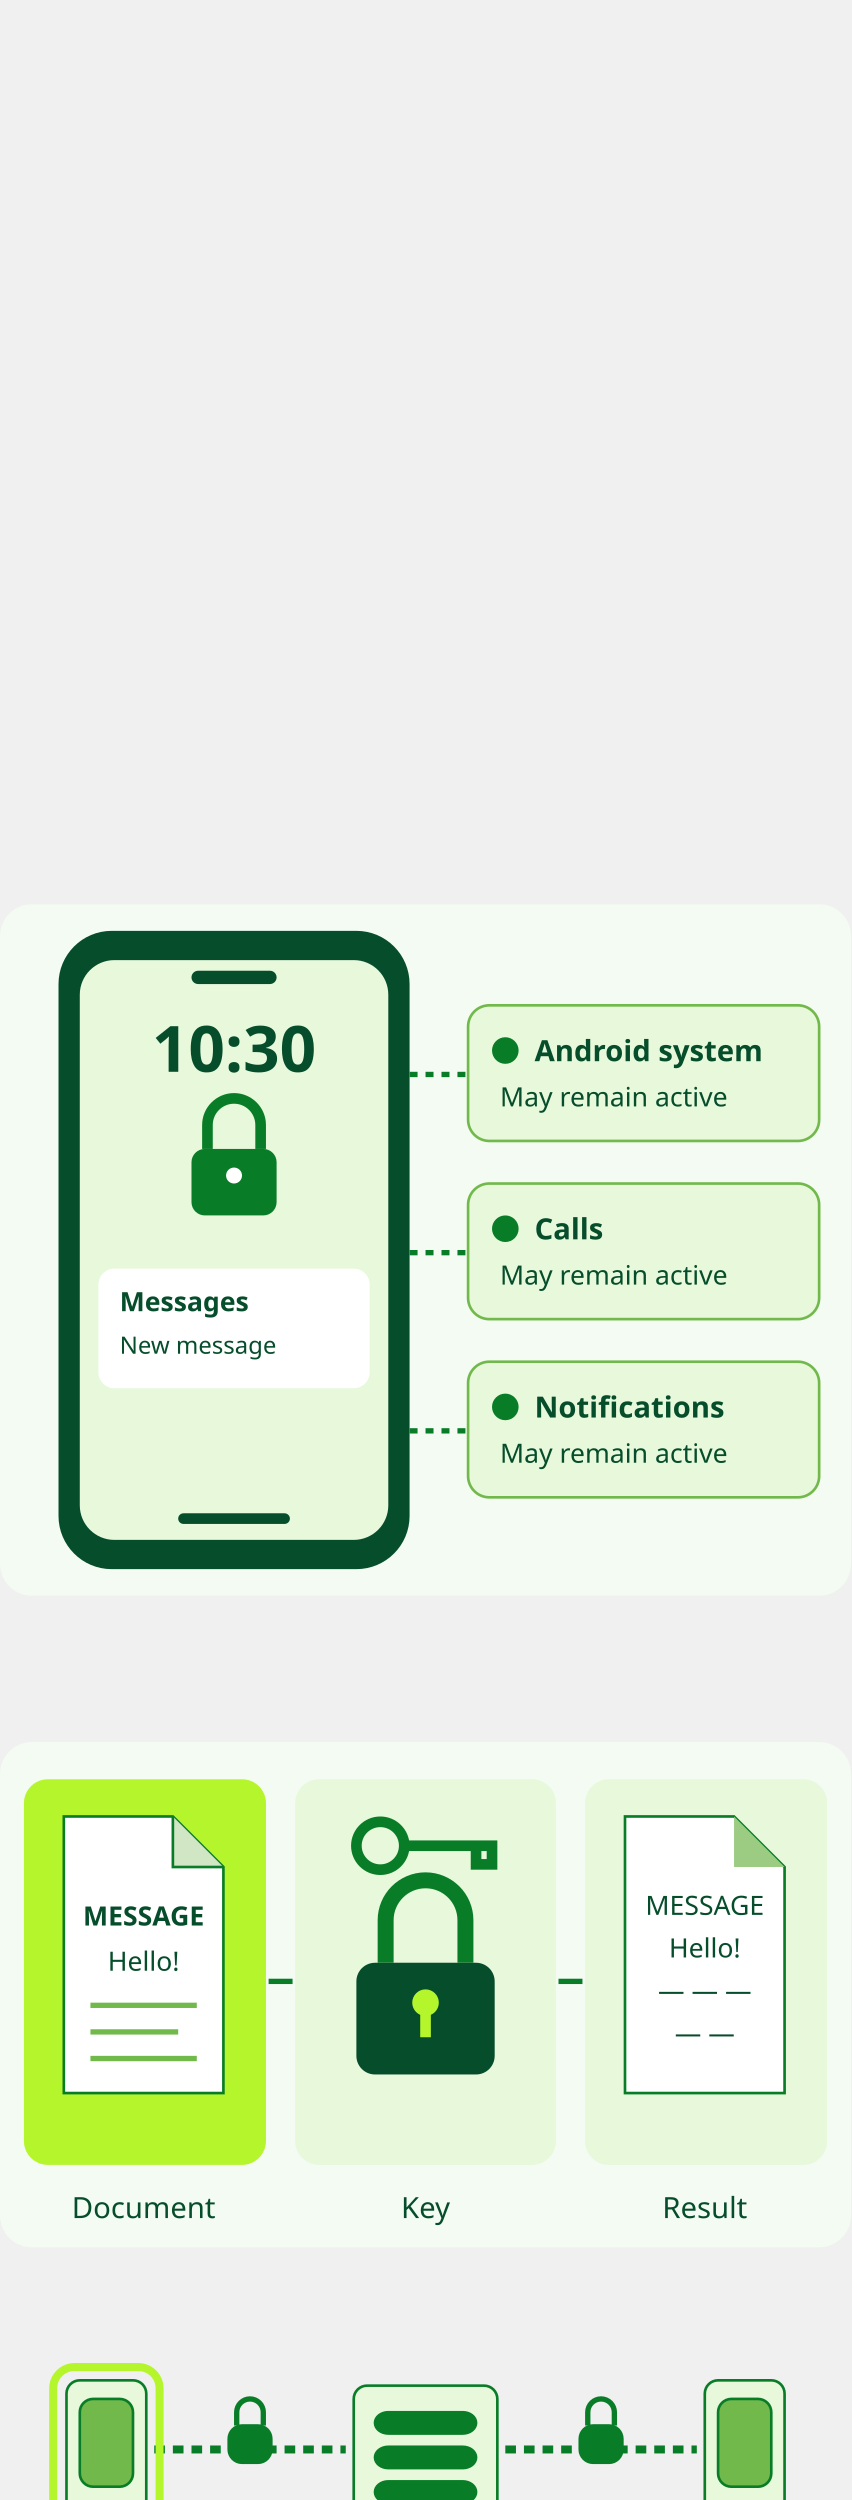
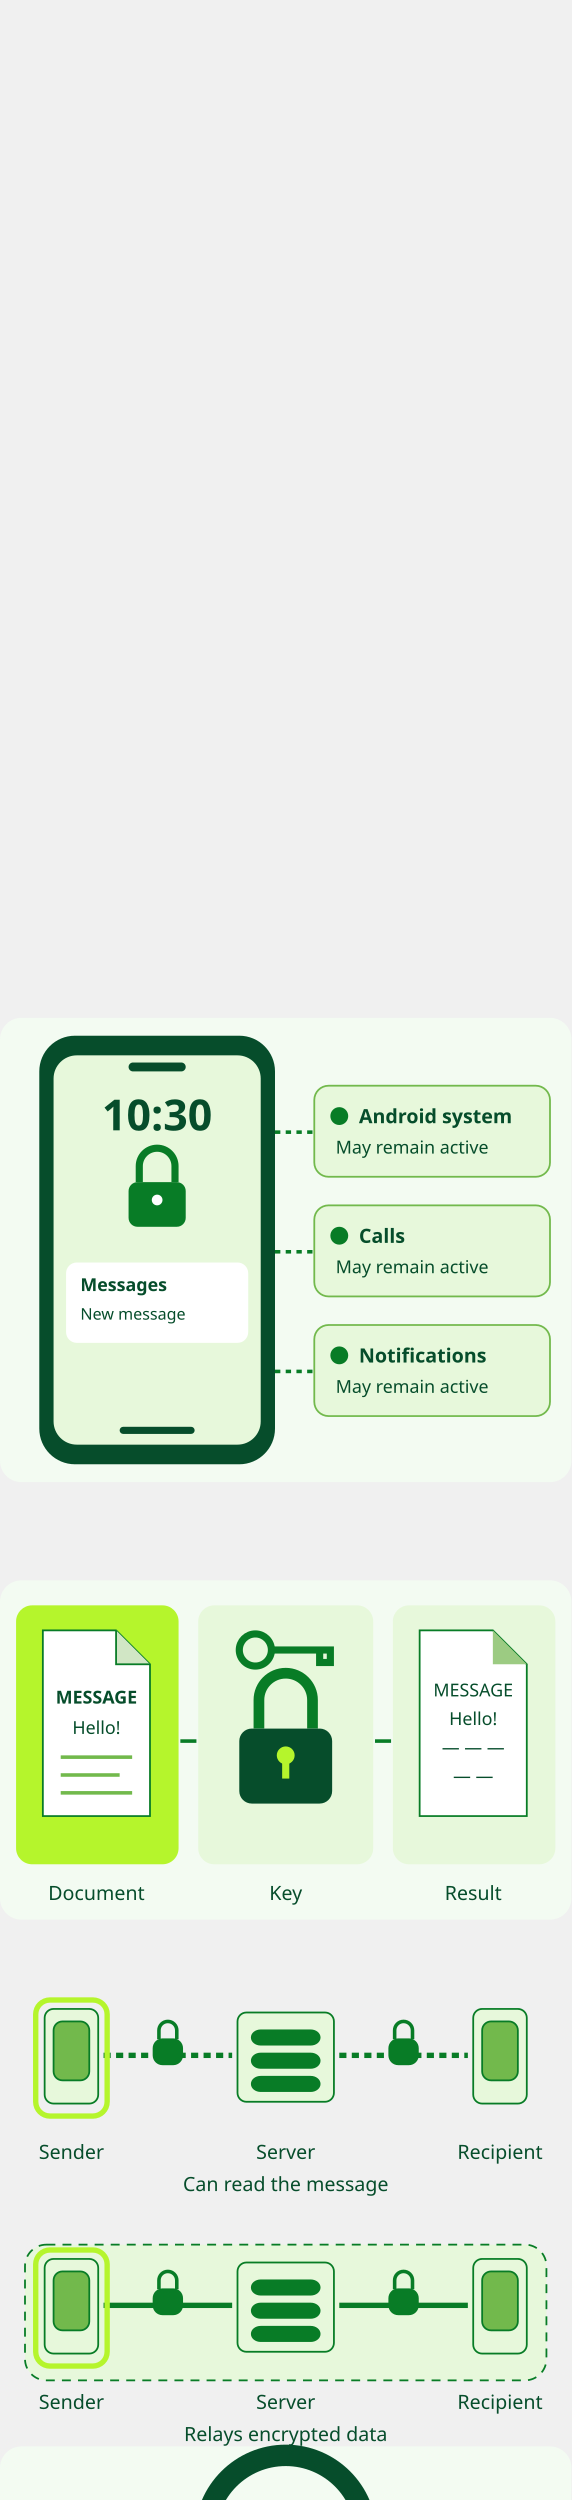
- <svg xmlns="http://www.w3.org/2000/svg" viewBox="0 0 320 940">
+ <svg xmlns="http://www.w3.org/2000/svg" viewBox="0 0 320 1400">
  <g transform="translate(0 0)">
    <svg viewBox="0 0 320 260" font-family="Nunito Sans,sans-serif">
      <rect width="320" height="260" rx="12" fill="#F3FBF2" />
      <rect x="22" y="10" width="132" height="240" rx="20" fill="#064D2B" />
      <rect x="30" y="21" width="116" height="218" rx="13" fill="#E7F8DB" />
      <rect x="72" y="25" width="32" height="5" rx="2.5" fill="#064D2B" />
      <text font-weight="bold" x="88" y="63" text-anchor="middle" font-size="24" fill="#064D2B">10:30</text>
      <g>
        <path d="M78 92 V83 A10 10 0 0 1 98 83 V92" fill="none" stroke="#087C26" stroke-width="4" />
        <rect x="72" y="92" width="32" height="25" rx="5" fill="#087C26" />
        <circle cx="88" cy="102" r="3" fill="white" />
      </g>
      <g>
        <rect x="37" y="137" width="102" height="45" rx="6" fill="white" />
        <text font-weight="bold" x="45" y="153" font-size="10" fill="#064D2B">Messages</text>
        <text x="45" y="169" font-size="9" fill="#064D2B">New message</text>
      </g>
      <g display="none">
        <rect x="43" y="87" width="26" height="26" rx="6" fill="#087C26" />
        <circle cx="56" cy="100" r="5" fill="white" />
        <rect x="75" y="87" width="26" height="26" rx="6" fill="#72B94C" />
        <circle cx="88" cy="100" r="5" fill="white" />
        <rect x="107" y="87" width="26" height="26" rx="6" fill="#064D2B" />
        <circle cx="120" cy="100" r="5" fill="white" />
        <rect x="43" y="127" width="26" height="26" rx="6" fill="#9CCB82" />
        <circle cx="56" cy="140" r="5" fill="white" />
        <rect x="75" y="127" width="26" height="26" rx="6" fill="#087C26" />
        <circle cx="88" cy="140" r="5" fill="white" />
        <rect x="107" y="127" width="26" height="26" rx="6" fill="#72B94C" />
        <circle cx="120" cy="140" r="5" fill="white" />
      </g>
      <rect x="176" y="38" width="132" height="51" rx="8" fill="#E7F8DB" stroke="#72B94C" />
      <circle cx="190" cy="55" r="5" fill="#087C26" />
      <text x="201" y="59" font-weight="bold" font-size="11" fill="#064D2B">Android system</text>
      <text x="188" y="76" font-size="10" fill="#064D2B">May remain active</text>
      <rect x="176" y="105" width="132" height="51" rx="8" fill="#E7F8DB" stroke="#72B94C" />
      <circle cx="190" cy="122" r="5" fill="#087C26" />
      <text x="201" y="126" font-weight="bold" font-size="11" fill="#064D2B">Calls</text>
      <text x="188" y="143" font-size="10" fill="#064D2B">May remain active</text>
      <rect x="176" y="172" width="132" height="51" rx="8" fill="#E7F8DB" stroke="#72B94C" />
      <circle cx="190" cy="189" r="5" fill="#087C26" />
      <text x="201" y="193" font-weight="bold" font-size="11" fill="#064D2B">Notifications</text>
      <text x="188" y="210" font-size="10" fill="#064D2B">May remain active</text>
      <rect x="67" y="229" width="42" height="4" rx="2" fill="#064D2B" />
      <path d="M154 64 H176 M154 131 H176 M154 198 H176" stroke="#087C26" stroke-width="2" stroke-dasharray="3 3" />
    </svg>
  </g>
  <g transform="translate(0 280)">
    <svg viewBox="0 0 320 190" font-family="Nunito Sans,sans-serif">
      <rect width="320" height="190" rx="12" fill="#F3FBF2" />
      <rect x="9" y="14" width="91" height="145" rx="9" fill="#B5F52C" />
      <rect x="111" y="14" width="98" height="145" rx="9" fill="#E7F8DB" />
      <rect x="220" y="14" width="91" height="145" rx="9" fill="#E7F8DB" />
      <path d="M24 28 H65 L84 47 V132 H24Z" fill="white" stroke="#087C26" />
      <path d="M65 28 V47 H84" fill="#D1E6C5" stroke="#087C26" />
      <text x="54" y="69" text-anchor="middle" font-size="10" font-weight="bold" fill="#064D2B">MESSAGE</text>
      <path d="M34 99 H74 M34 109 H67 M34 119 H74" stroke="#72B94C" stroke-width="2" />
      <text x="54" y="86" text-anchor="middle" font-size="10" fill="#064D2B">Hello!</text>
      <path d="M145 83 V67 A15 15 0 0 1 175 67 V83" stroke="#087C26" stroke-width="6" fill="none" />
      <rect x="134" y="83" width="52" height="42" rx="7" fill="#064D2B" />
      <circle cx="160" cy="98" r="5" fill="#B5F52C" />
      <path d="M160 98 V111" stroke="#B5F52C" stroke-width="4" />
      <circle cx="143" cy="39" r="9" stroke="#087C26" stroke-width="4" fill="none" />
      <path d="M152 39 H185 V46 H179 V39" stroke="#087C26" stroke-width="4" fill="none" />
      <path d="M235 28 H276 L295 47 V132 H235Z" fill="white" stroke="#087C26" />
      <path d="M276 28 V47 H295" fill="#9CCB82" />
      <text x="265" y="65" text-anchor="middle" font-size="10" fill="#064D2B">MESSAGE</text>
      <text x="265" y="81" text-anchor="middle" font-size="10" fill="#064D2B">Hello!</text>
      <text x="265" y="97" text-anchor="middle" font-size="10" fill="#064D2B">— — —</text>
      <text x="265" y="113" text-anchor="middle" font-size="10" fill="#064D2B">— —</text>
      <path d="M101 90 H110 M210 90 H219" stroke="#087C26" stroke-width="2" />
      <g fill="#064D2B" font-size="11" text-anchor="middle">
        <text x="54" y="179">Document</text>
        <text x="160" y="179">Key</text>
        <text x="265" y="179">Result</text>
      </g>
    </svg>
  </g>
  <g transform="translate(0 480)">
    <svg viewBox="0 0 320 130" role="img" font-family="Nunito Sans, sans-serif" font-size="11" fill="#064D2B">
      <rect x="25" y="10" width="30" height="53" rx="5" fill="#E7F8DB" stroke="#087C26" />
      <rect x="30" y="17" width="20" height="33" rx="5" fill="#72B94C" stroke="#087C26" />
      <rect x="265" y="10" width="30" height="53" rx="5" fill="#E7F8DB" stroke="#087C26" />
      <rect x="270" y="17" width="20" height="33" rx="5" fill="#72B94C" stroke="#087C26" />
      <rect x="133" y="12" width="54" height="50" rx="5" fill="#E7F8DB" stroke="#087C26" />
      <rect x="141" y="22" width="38" height="8" rx="5" fill="#087C26" stroke="#087C26" />
      <rect x="141" y="35" width="38" height="8" rx="5" fill="#087C26" stroke="#087C26" />
      <rect x="141" y="48" width="38" height="8" rx="5" fill="#087C26" stroke="#087C26" />
      <path d="M58 36 H130 M190 36 H262" stroke="#087C26" stroke-width="3" stroke-dasharray="4 3" />
      <path d="M89 27 v-5 a5 5 0 0 1 10 0 v5" stroke="#087C26" stroke-width="2" fill="none" />
      <rect x="86" y="27" width="16" height="14" rx="5" fill="#087C26" stroke="#087C26" />
      <path d="M221 27 v-5 a5 5 0 0 1 10 0 v5" stroke="#087C26" stroke-width="2" fill="none" />
      <rect x="218" y="27" width="16" height="14" rx="5" fill="#087C26" stroke="#087C26" />
      <text x="40" y="94" text-anchor="middle">Sender</text>
      <text x="160" y="94" text-anchor="middle">Server</text>
      <text x="280" y="94" text-anchor="middle">Recipient</text>
      <text x="160" y="112" text-anchor="middle">Can read the message</text>
      <rect x="20" y="5" width="40" height="65" rx="8" fill="none" stroke="#B5F52C" stroke-width="3" />
    </svg>
  </g>
  <g transform="translate(0 620)">
    <svg viewBox="0 0 320 130" role="img" font-family="Nunito Sans, sans-serif" font-size="11" fill="#064D2B">
      <rect x="14" y="2" width="292" height="76" rx="12" fill="#E7F8DB" stroke="#087C26" stroke-dasharray="5 4" />
      <rect x="25" y="10" width="30" height="53" rx="5" fill="#E7F8DB" stroke="#087C26" />
      <rect x="30" y="17" width="20" height="33" rx="5" fill="#72B94C" stroke="#087C26" />
      <rect x="265" y="10" width="30" height="53" rx="5" fill="#E7F8DB" stroke="#087C26" />
      <rect x="270" y="17" width="20" height="33" rx="5" fill="#72B94C" stroke="#087C26" />
      <rect x="133" y="12" width="54" height="50" rx="5" fill="#E7F8DB" stroke="#087C26" />
      <rect x="141" y="22" width="38" height="8" rx="5" fill="#087C26" stroke="#087C26" />
      <rect x="141" y="35" width="38" height="8" rx="5" fill="#087C26" stroke="#087C26" />
      <rect x="141" y="48" width="38" height="8" rx="5" fill="#087C26" stroke="#087C26" />
      <path d="M58 36 H130 M190 36 H262" stroke="#087C26" stroke-width="3" />
      <path d="M89 27 v-5 a5 5 0 0 1 10 0 v5" stroke="#087C26" stroke-width="2" fill="none" />
      <rect x="86" y="27" width="16" height="14" rx="5" fill="#087C26" stroke="#087C26" />
      <path d="M221 27 v-5 a5 5 0 0 1 10 0 v5" stroke="#087C26" stroke-width="2" fill="none" />
      <rect x="218" y="27" width="16" height="14" rx="5" fill="#087C26" stroke="#087C26" />
      <text x="40" y="94" text-anchor="middle">Sender</text>
      <text x="160" y="94" text-anchor="middle">Server</text>
      <text x="280" y="94" text-anchor="middle">Recipient</text>
      <text x="160" y="112" text-anchor="middle">Relays encrypted data</text>
      <rect x="20" y="5" width="40" height="65" rx="8" fill="none" stroke="#B5F52C" stroke-width="3" />
    </svg>
  </g>
  <g transform="translate(0 760)">
    <svg viewBox="0 0 320 180" role="img">
      <rect width="320" height="180" rx="12" fill="#F3FBF2" />
      <path d="M115 73 V50 A45 45 0 0 1 205 50 V73" stroke="#064D2B" stroke-width="12" fill="none" />
      <rect x="28" y="70" width="264" height="90" rx="14" fill="#087C26" />
      <g>
        <rect x="49" y="91" width="32" height="48" rx="5" fill="#E7F8DB" />
        <circle cx="65" cy="115" r="5" fill="#064D2B" />
        <rect x="87" y="91" width="32" height="48" rx="5" fill="#E7F8DB" />
        <circle cx="103" cy="115" r="5" fill="#064D2B" />
        <rect x="125" y="91" width="32" height="48" rx="5" fill="#E7F8DB" />
        <circle cx="141" cy="115" r="5" fill="#064D2B" />
        <rect x="163" y="91" width="32" height="48" rx="5" fill="#E7F8DB" />
        <circle cx="179" cy="115" r="5" fill="#064D2B" />
        <rect x="201" y="91" width="32" height="48" rx="5" fill="#E7F8DB" />
        <circle cx="217" cy="115" r="5" fill="#064D2B" />
        <rect x="239" y="91" width="32" height="48" rx="5" fill="#E7F8DB" />
        <circle cx="255" cy="115" r="5" fill="#064D2B" />
      </g>
    </svg>
  </g>
+   <g transform="translate(0 940)">
+     <svg viewBox="0 0 320 210" font-family="Nunito Sans,sans-serif" font-size="12" fill="#064D2B">
+       <rect width="320" height="210" rx="12" fill="#F3FBF2" />
+       <rect x="10" y="12" width="135" height="153" rx="12" fill="#B5F52C" />
+       <rect x="175" y="12" width="135" height="153" rx="12" fill="#E7F8DB" />
+       <rect x="22" y="36" width="111" height="83" rx="8" fill="#064D2B" />
+       <rect x="32" y="49" width="91" height="29" rx="4" fill="white" />
+       <text x="77" y="69" text-anchor="middle" font-size="20">••••••</text>
+       <path d="M60 94 L73 106 96 85" stroke="#B5F52C" stroke-width="5" fill="none" visibility="hidden" />
+       <rect x="207" y="22" width="71" height="119" rx="12" fill="#064D2B" />
+       <rect x="214" y="34" width="57" height="95" rx="6" fill="white" />
+       <rect x="232" y="27" width="21" height="3" rx="2" fill="#9CCB82" />
+       <circle cx="242" cy="79" r="20" fill="#72B94C" />
+       <path d="M230 79 L239 88 255 68" stroke="white" stroke-width="4" fill="none" visibility="hidden" />
+       <path d="M148 80 H172 l-6 -5 m6 5 l-6 5" stroke="#087C26" stroke-width="2" fill="none" />
+       <g text-anchor="middle" font-weight="bold">
+         <text x="77" y="151">1. Password</text>
+         <text x="242" y="151">2. Confirmation</text>
+         <text x="160" y="193">Access pending</text>
+       </g>
+     </svg>
+   </g>
+   <g transform="translate(0 1170)">
+     <svg viewBox="0 0 320 210" font-family="Nunito Sans,sans-serif" font-size="12" fill="#064D2B">
+       <rect width="320" height="210" rx="12" fill="#F3FBF2" />
+       <rect x="8" y="12" width="96" height="133" rx="9" fill="#B5F52C" />
+       <rect x="112" y="12" width="96" height="133" rx="9" fill="#E7F8DB" />
+       <rect x="216" y="12" width="96" height="133" rx="9" fill="#E7F8DB" />
+       <rect x="14" y="24" width="84" height="100" rx="10" fill="#064D2B" />
+       <path d="M24 106 C5 45 107 25 90 107" fill="none" stroke="#72B94C" stroke-width="2.5" stroke-linecap="round" />
+       <path d="M29 102 C13 50 100 32 85 103" fill="none" stroke="#B5F52C" stroke-width="2.5" stroke-linecap="round" />
+       <path d="M34 98 C21 55 93 39 80 99" fill="none" stroke="#72B94C" stroke-width="2.5" stroke-linecap="round" />
+       <path d="M39 94 C29 60 86 46 75 95" fill="none" stroke="#B5F52C" stroke-width="2.5" stroke-linecap="round" />
+       <path d="M44 90 C37 65 79 53 70 91" fill="none" stroke="#72B94C" stroke-width="2.5" stroke-linecap="round" />
+       <path d="M49 86 C45 70 72 60 65 87" fill="none" stroke="#B5F52C" stroke-width="2.5" stroke-linecap="round" />
+       <path d="M20 48 V30 H38 M74 30 H92 V48 M20 100 V118 H38 M74 118 H92 V100" stroke="white" stroke-width="2" fill="none" />
+       <rect x="123" y="32" width="74" height="85" rx="7" fill="#064D2B" />
+       <circle cx="135" cy="45" r="4" fill="#B5F52C" />
+       <circle cx="151" cy="45" r="2.5" fill="#72B94C" />
+       <circle cx="167" cy="45" r="2.5" fill="#72B94C" />
+       <circle cx="183" cy="45" r="4" fill="#B5F52C" />
+       <circle cx="135" cy="64" r="2.5" fill="#72B94C" />
+       <circle cx="151" cy="64" r="2.5" fill="#72B94C" />
+       <circle cx="167" cy="64" r="4" fill="#B5F52C" />
+       <circle cx="183" cy="64" r="2.5" fill="#72B94C" />
+       <circle cx="135" cy="83" r="2.5" fill="#72B94C" />
+       <circle cx="151" cy="83" r="4" fill="#B5F52C" />
+       <circle cx="167" cy="83" r="2.5" fill="#72B94C" />
+       <circle cx="183" cy="83" r="2.5" fill="#72B94C" />
+       <circle cx="135" cy="102" r="4" fill="#B5F52C" />
+       <circle cx="151" cy="102" r="2.5" fill="#72B94C" />
+       <circle cx="167" cy="102" r="2.5" fill="#72B94C" />
+       <circle cx="183" cy="102" r="4" fill="#B5F52C" />
+       <circle cx="264" cy="74" r="32" fill="#064D2B" />
+       <path d="M242 74 A22 22 0 0 1 286 74" stroke="#72B94C" stroke-width="5" fill="none" />
+       <path d="M264 74 L281 61" stroke="#B5F52C" stroke-width="3" />
+       <text x="264" y="93" fill="white" text-anchor="middle">78/100</text>
+       <g text-anchor="middle" font-weight="bold" font-size="11">
+         <text x="56" y="138">Sensor</text>
+         <text x="160" y="138">Template</text>
+         <text x="264" y="138">Matching</text>
+       </g>
+       <rect x="20" y="162" width="280" height="12" rx="6" fill="#D1E6C5" />
+       <rect x="20" y="162" width="218.4" height="12" rx="6" fill="#087C26" />
+       <path d="M216 156 V180" stroke="#064D2B" stroke-width="3" />
+       <text x="160" y="198" text-anchor="middle">Match accepted</text>
+     </svg>
+   </g>
</svg>
